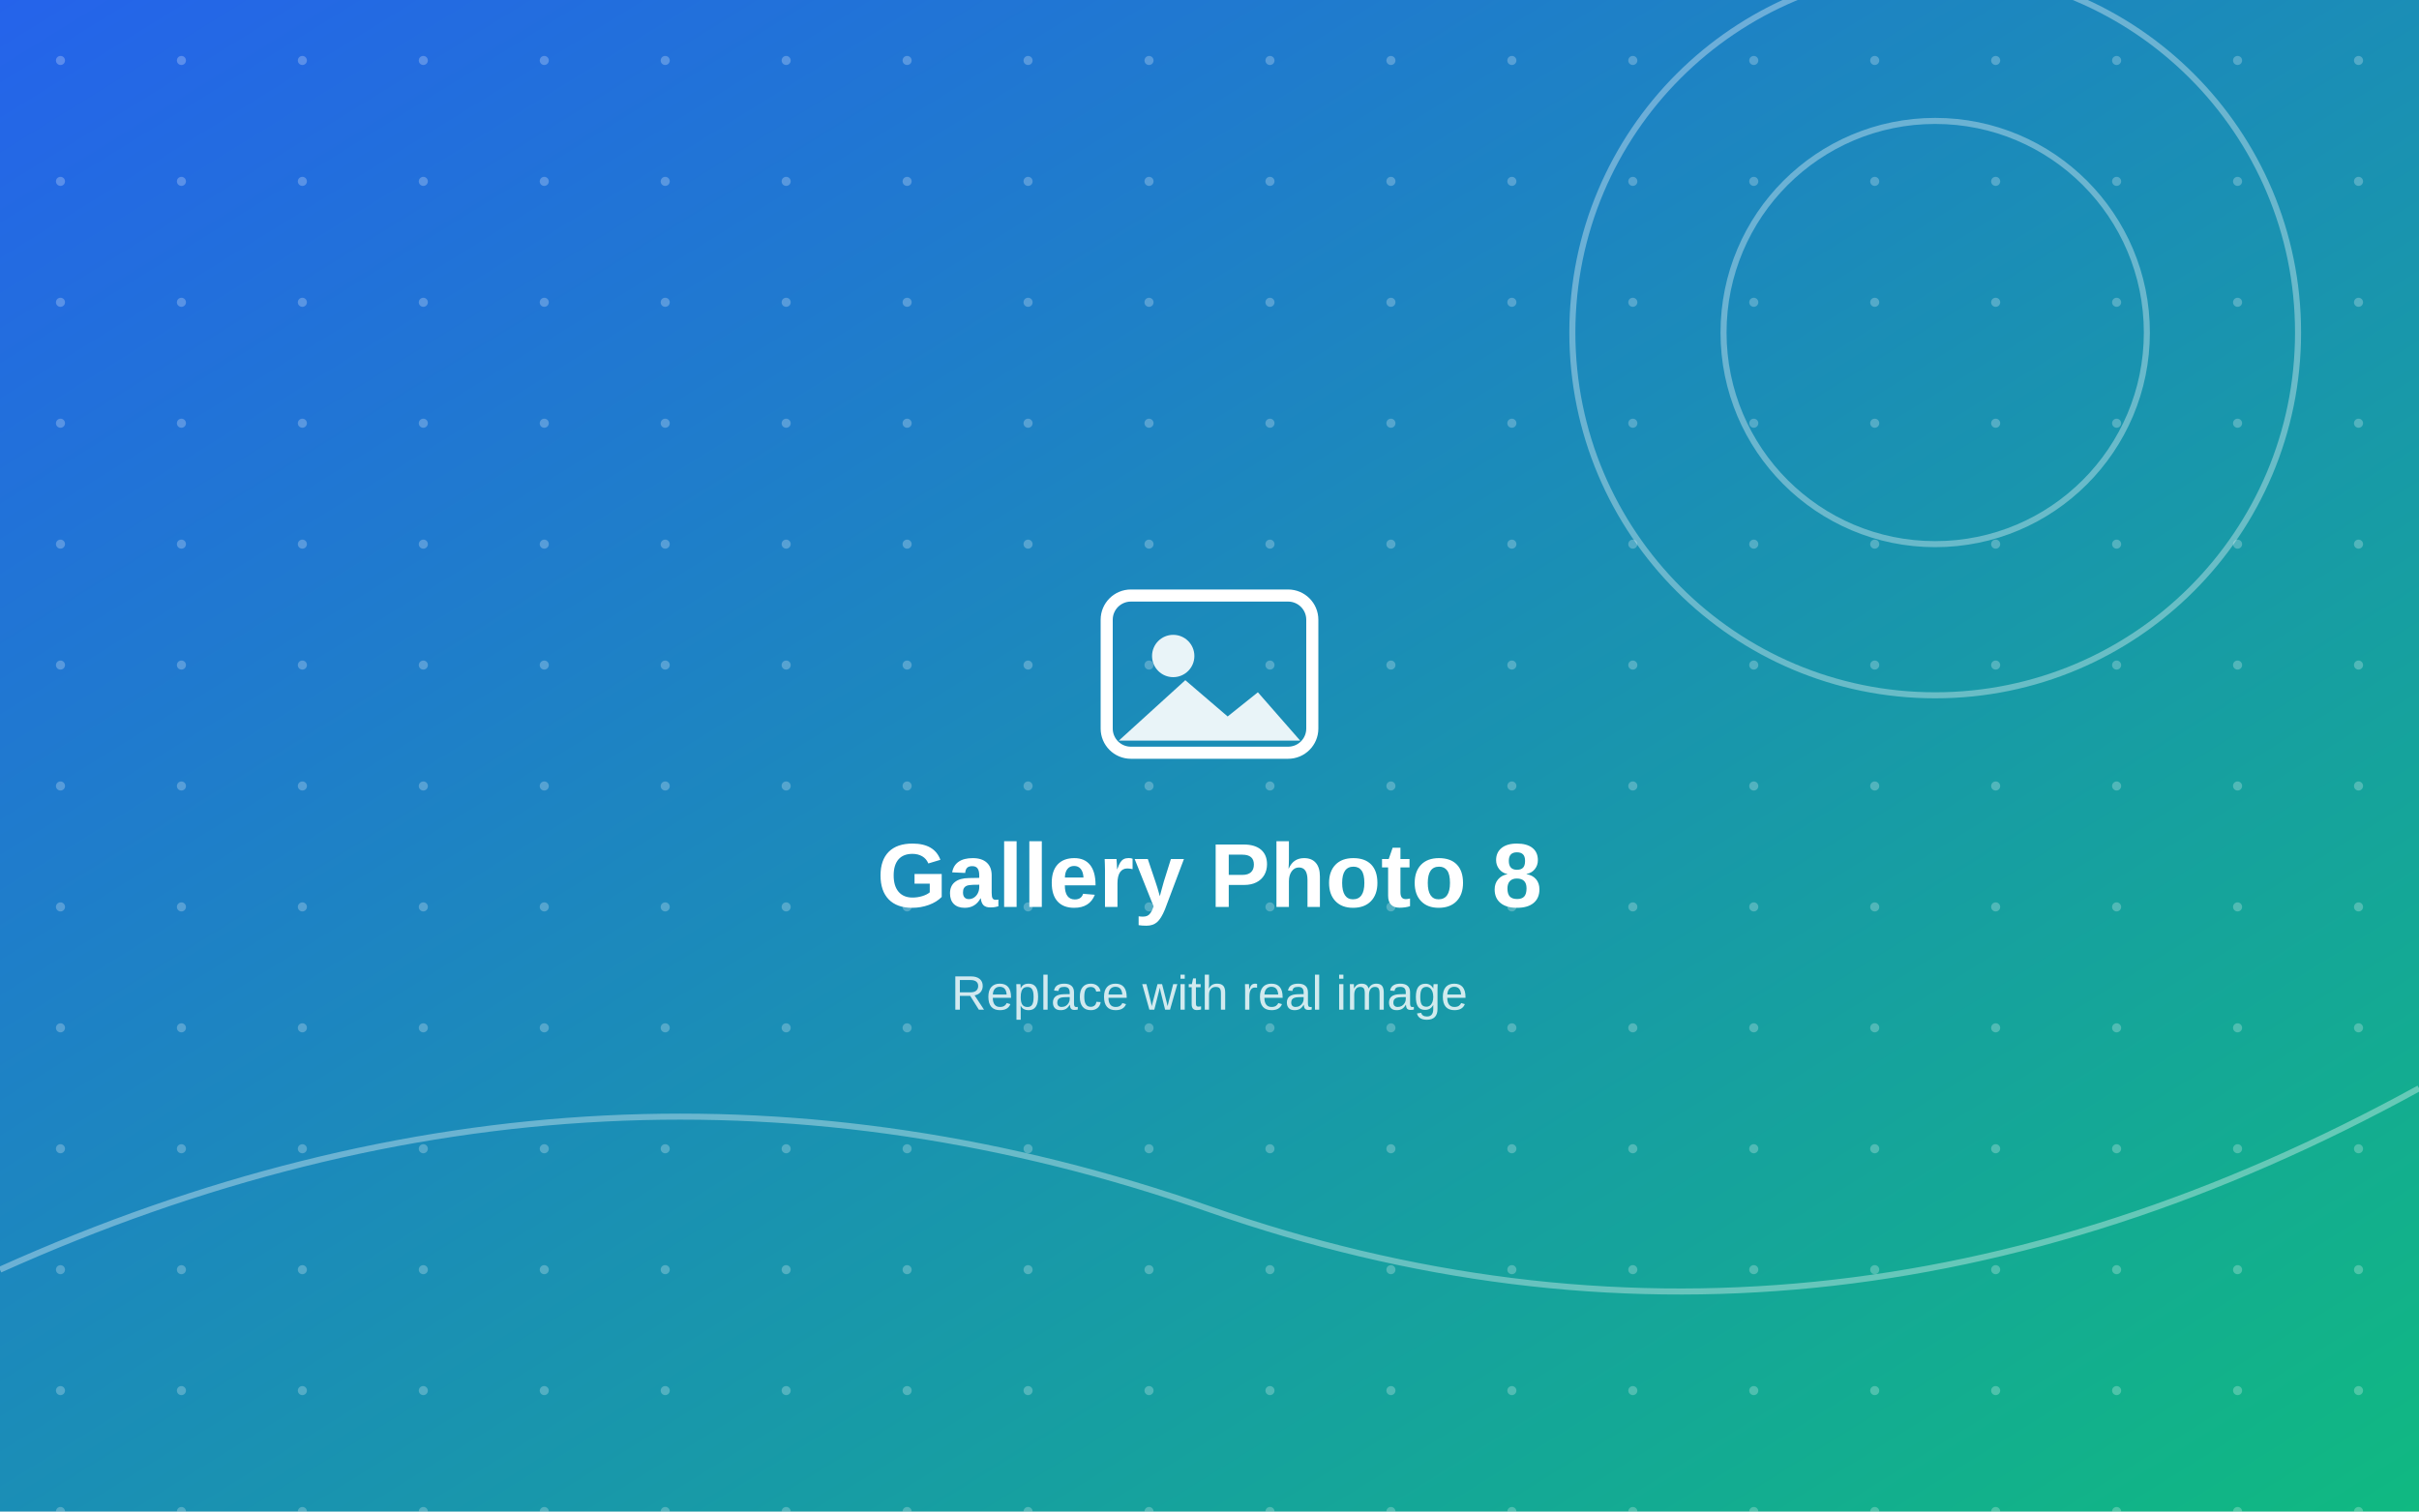
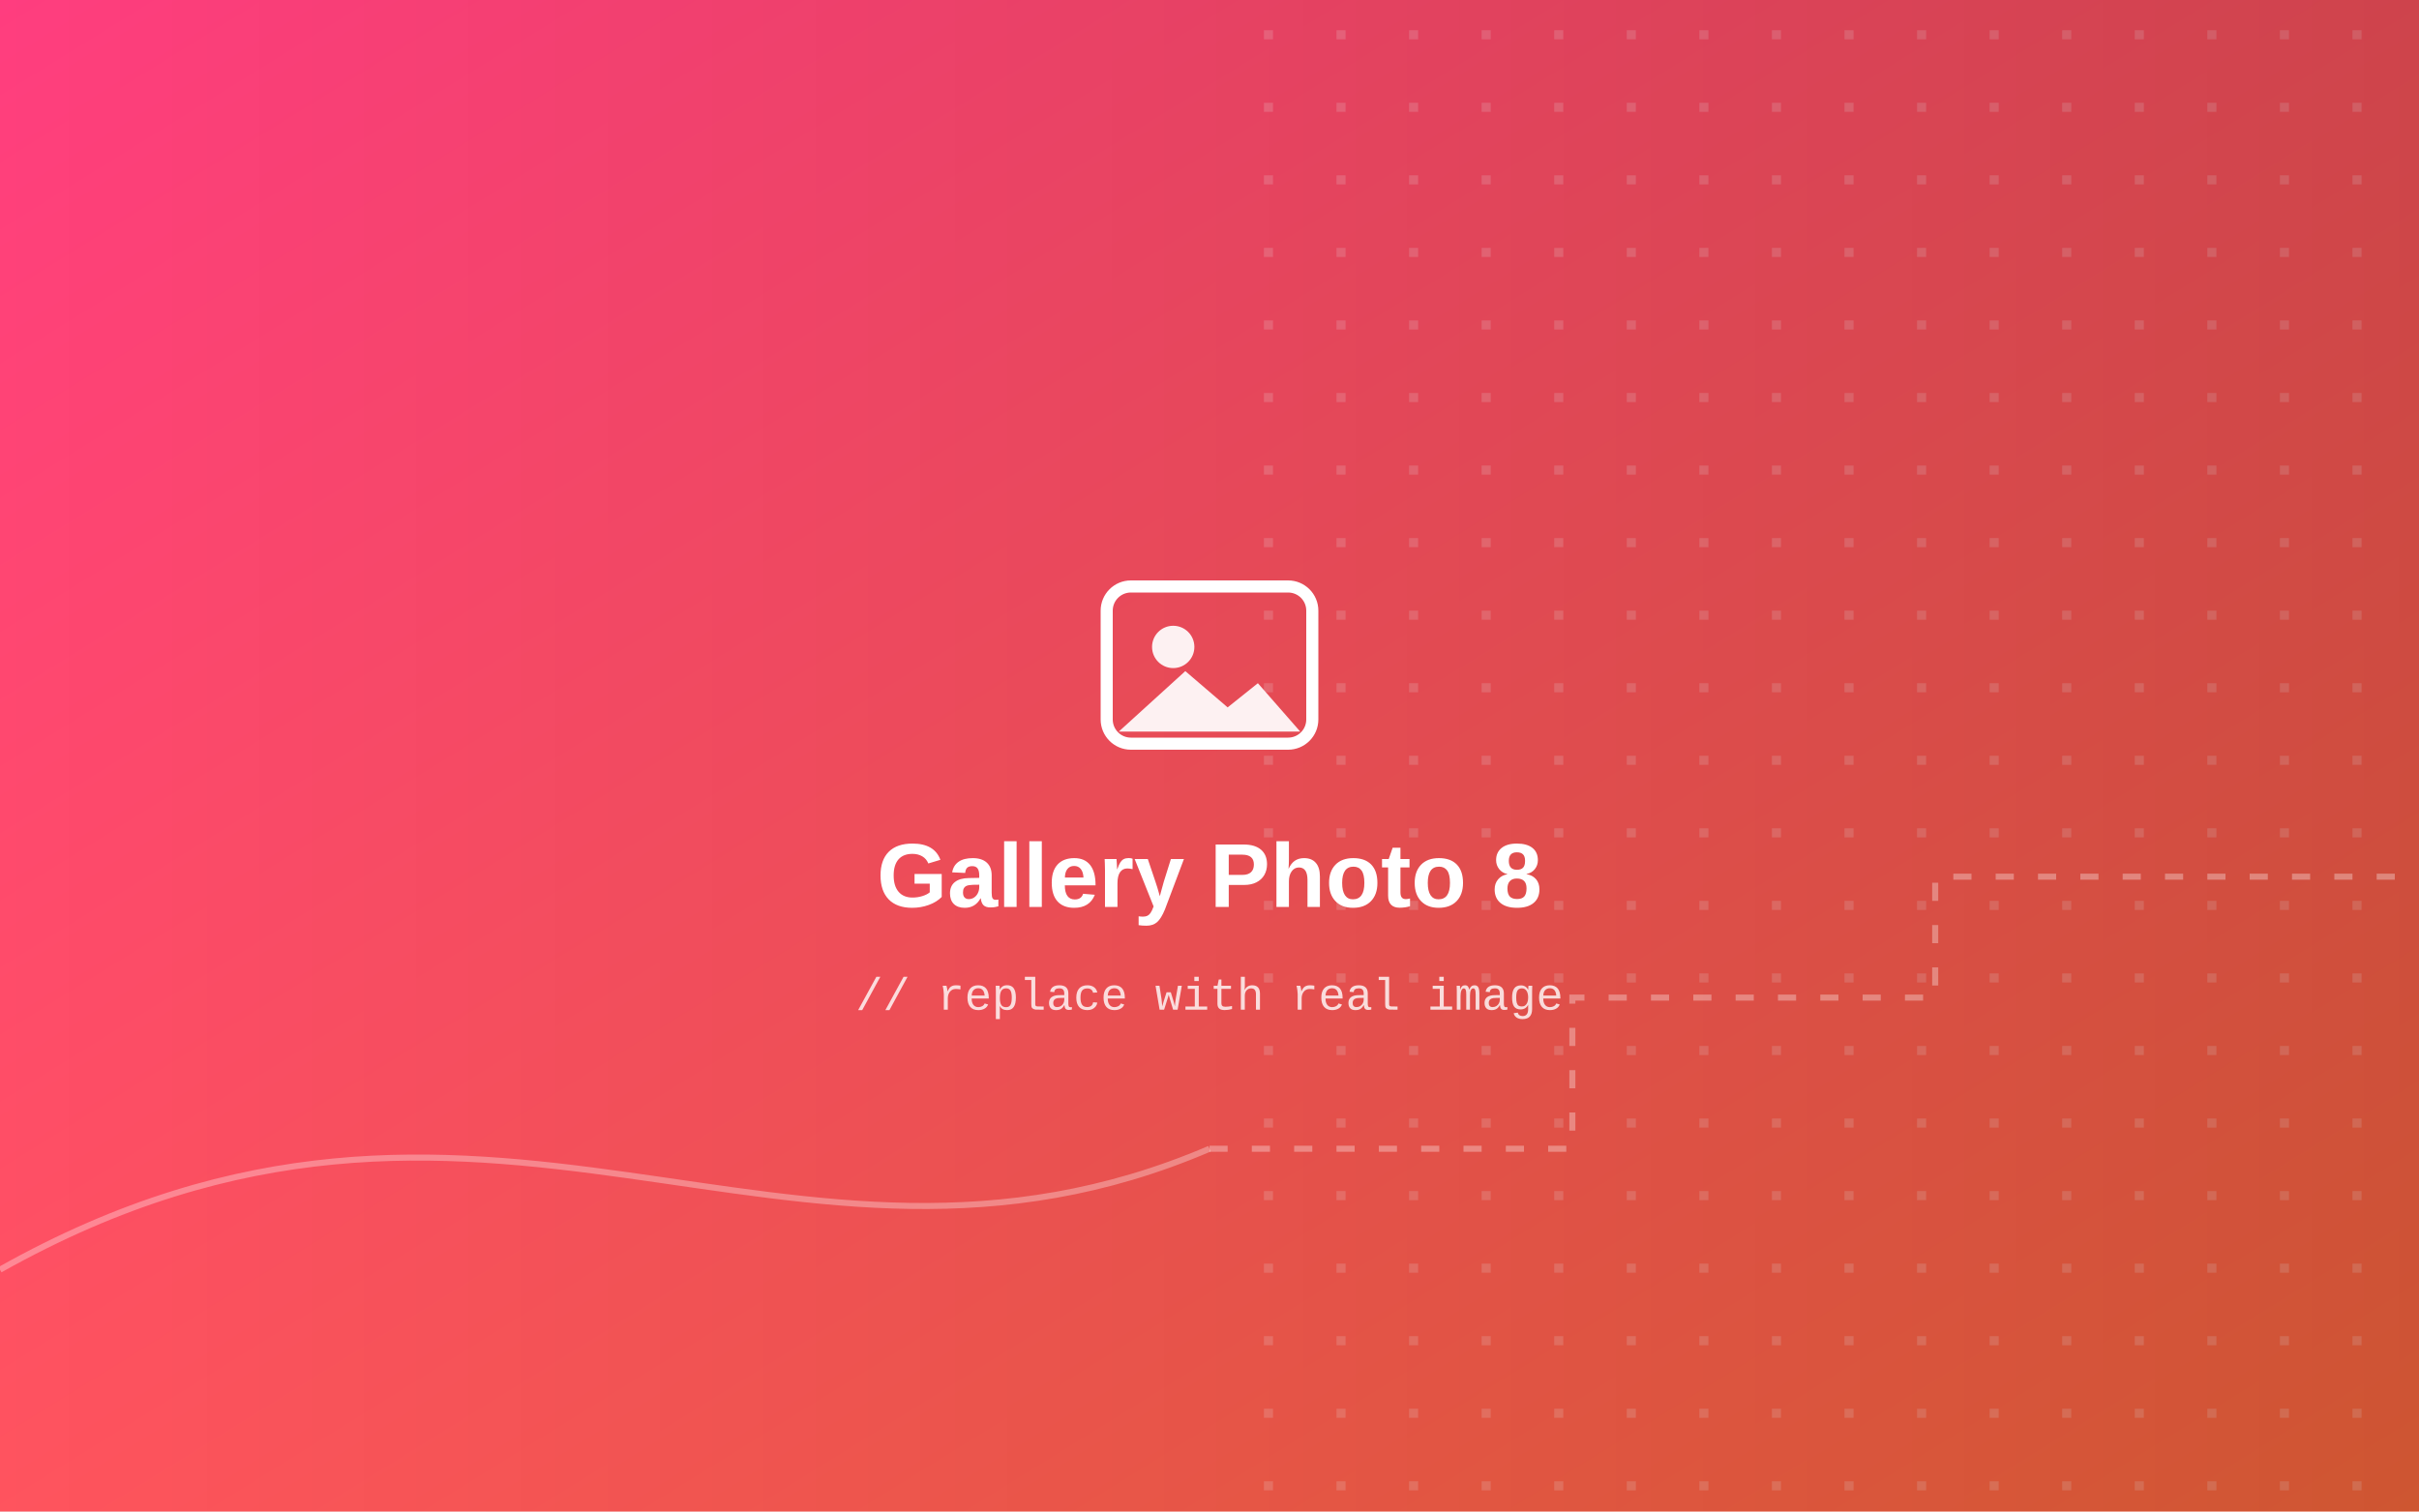
<svg xmlns="http://www.w3.org/2000/svg" viewBox="0 0 800 500" preserveAspectRatio="xMidYMid slice">
  <defs>
    <linearGradient id="g" x1="0" y1="0" x2="1" y2="1">
-       <stop offset="0" stop-color="#2563eb" />
-       <stop offset="1" stop-color="#10b981" />
+       <stop offset="0" stop-color="#ff3d7f" />
+       <stop offset="1" stop-color="#ff6a3d" />
    </linearGradient>
-     <pattern id="p" width="40" height="40" patternUnits="userSpaceOnUse">
-       <circle cx="20" cy="20" r="1.5" fill="#fff" opacity=".25" />
+     <pattern id="p" width="24" height="24" patternUnits="userSpaceOnUse">
+       <rect x="10" y="10" width="3" height="3" fill="#fff" opacity=".18" />
    </pattern>
+     <linearGradient id="f" x1="0" y1="0" x2="1" y2="0">
+       <stop offset="0" stop-color="#000" stop-opacity="0" />
+       <stop offset="1" stop-color="#000" stop-opacity=".55" />
+     </linearGradient>
  </defs>
  <rect width="800" height="500" fill="url(#g)" />
-   <rect width="800" height="500" fill="url(#p)" />
-   <g fill="none" stroke="#fff" stroke-opacity=".35" stroke-width="2">
-     <circle cx="640" cy="110" r="70" />
-     <circle cx="640" cy="110" r="120" />
-     <path d="M0 420 Q200 330 400 400 T800 360" />
+   <rect x="400" width="400" height="500" fill="url(#p)" />
+   <rect width="800" height="500" fill="url(#f)" opacity=".35" />
+   <g fill="none" stroke="#fff" stroke-opacity=".32" stroke-width="2">
+     <path d="M0 420 C 160 330, 260 440, 400 380" />
+     <path d="M400 380 H 520 V 330 H 640 V 290 H 800" stroke-dasharray="6 8" />
  </g>
-   <g transform="translate(400 225)" fill="#fff" fill-opacity=".9">
+   <g transform="translate(400 222)" fill="#fff" fill-opacity=".92">
    <rect x="-34" y="-28" width="68" height="52" rx="8" fill="none" stroke="#fff" stroke-width="4" />
    <circle cx="-12" cy="-8" r="7" />
    <path d="M-30 20 L-8 0 L6 12 L16 4 L30 20 Z" />
  </g>
  <text x="400" y="300" text-anchor="middle" font-family="Arial, sans-serif" font-size="30" font-weight="700" fill="#fff">Gallery Photo 8</text>
-   <text x="400" y="334" text-anchor="middle" font-family="Arial, sans-serif" font-size="16" fill="#fff" fill-opacity=".8">Replace with real image</text>
+   <text x="400" y="334" text-anchor="middle" font-family="Courier New, monospace" font-size="15" fill="#fff" fill-opacity=".8">// replace with real image</text>
</svg>
